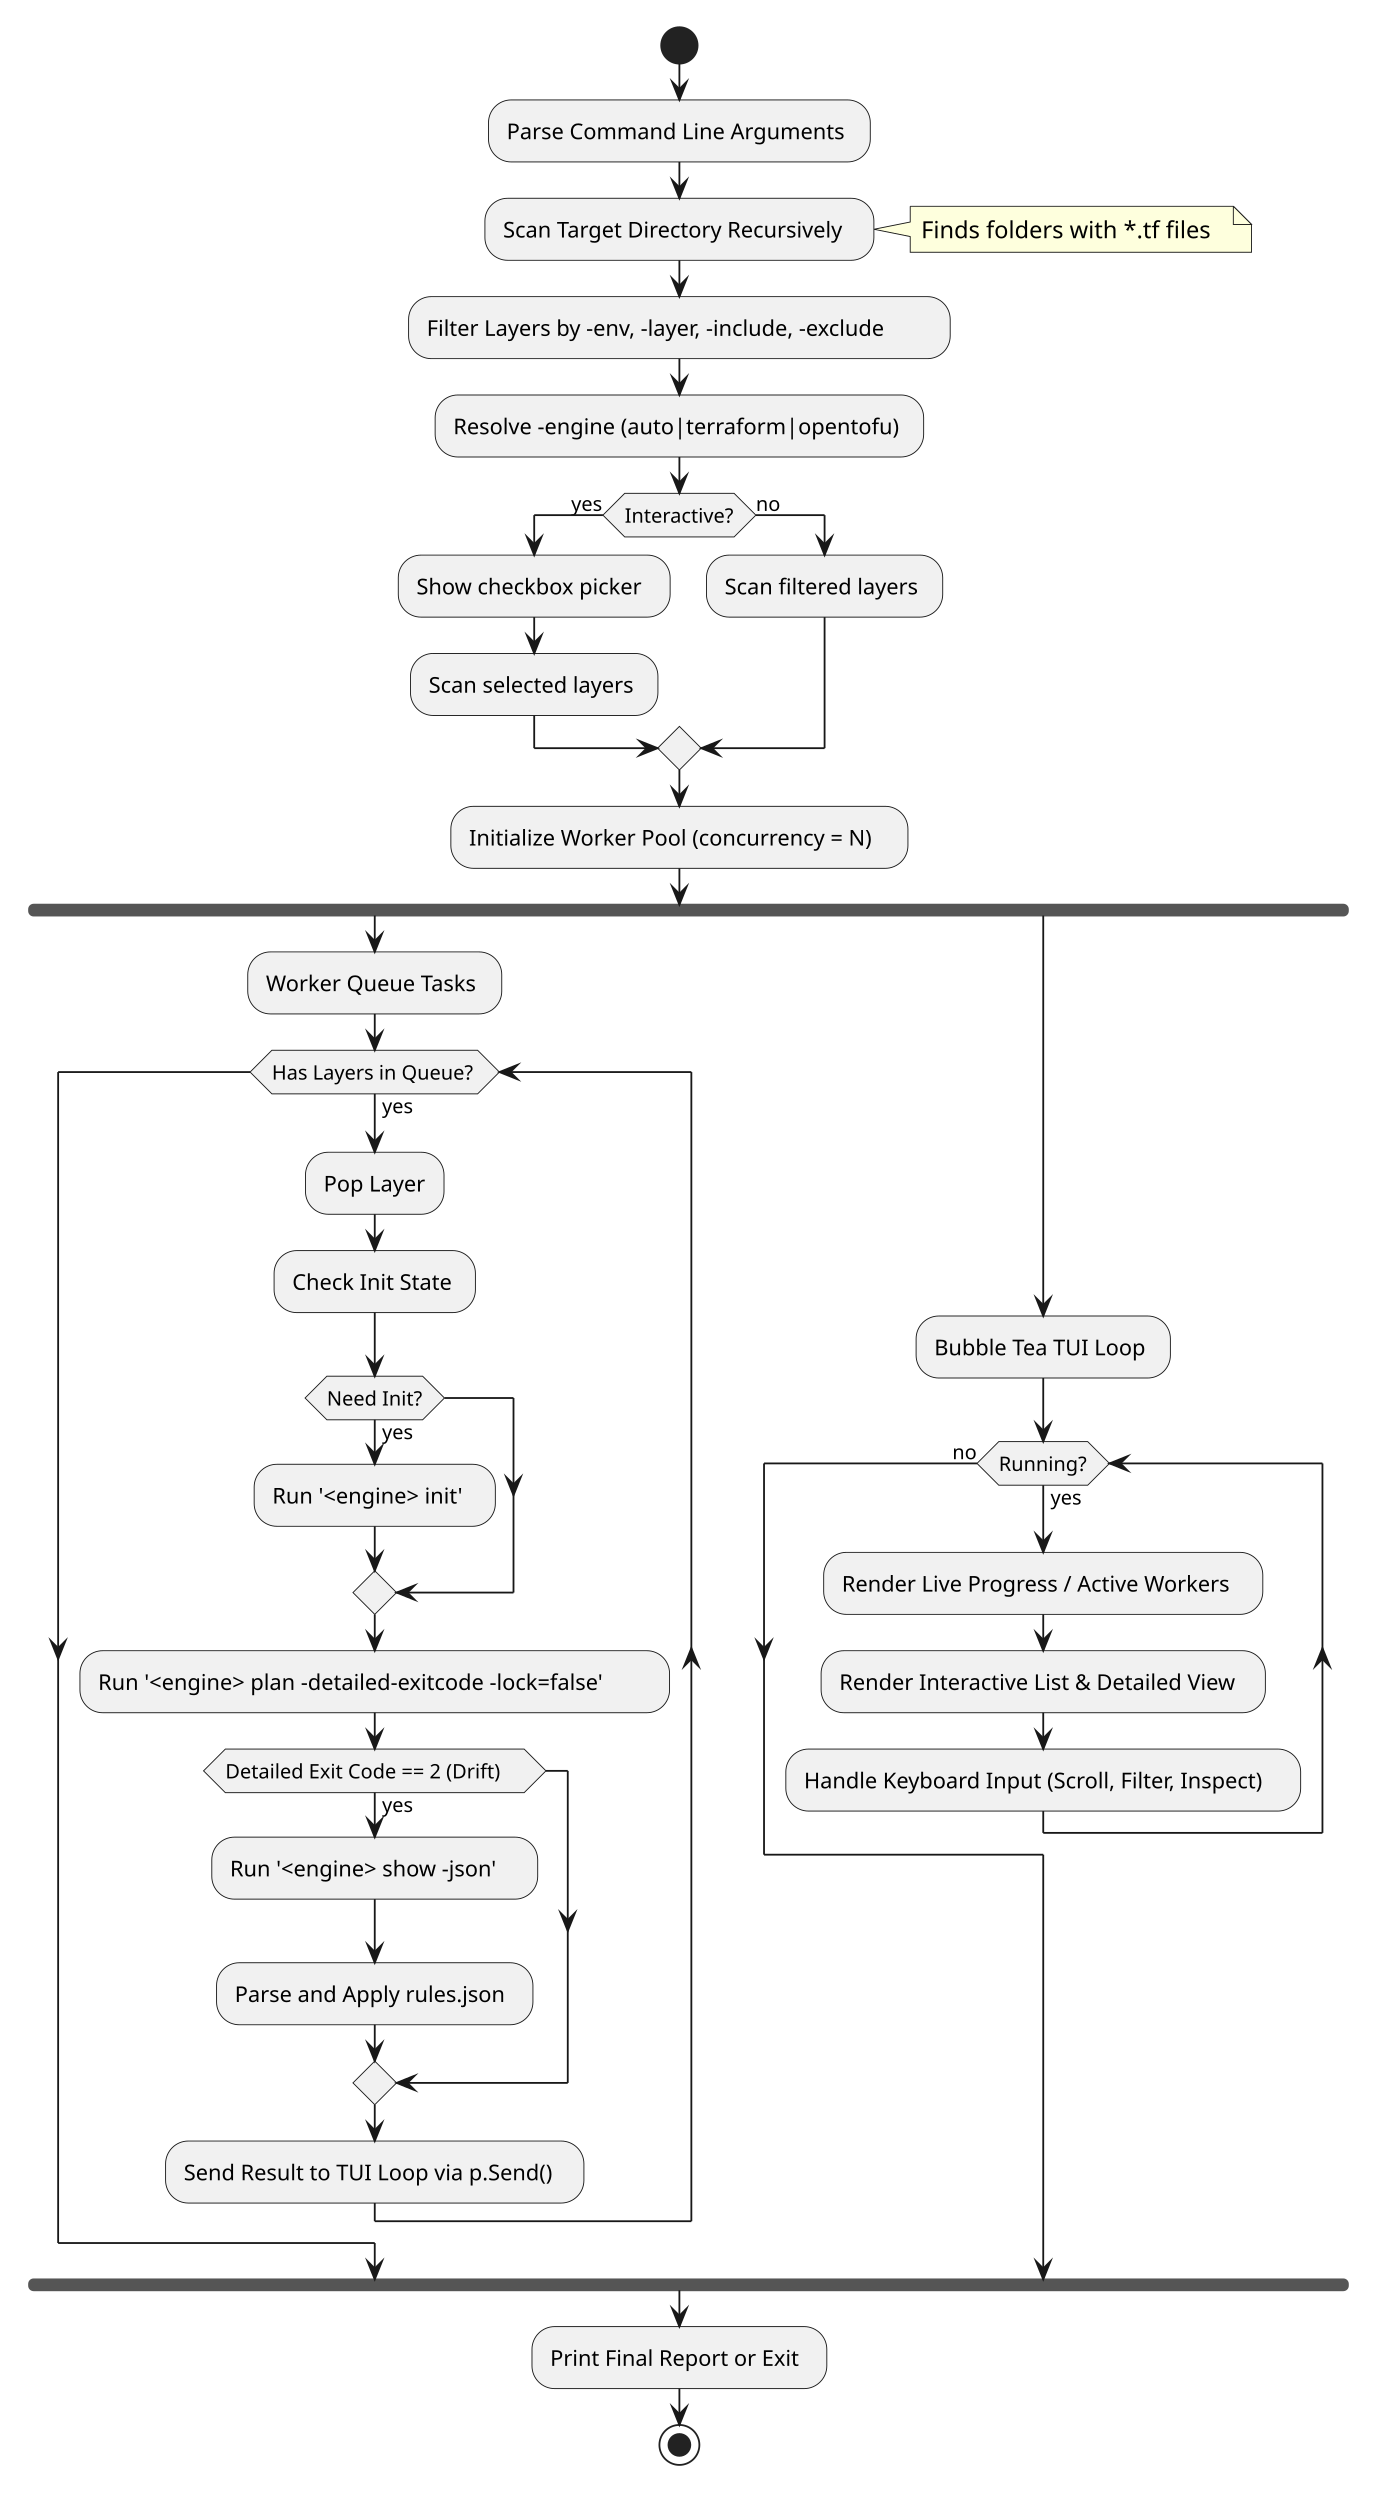
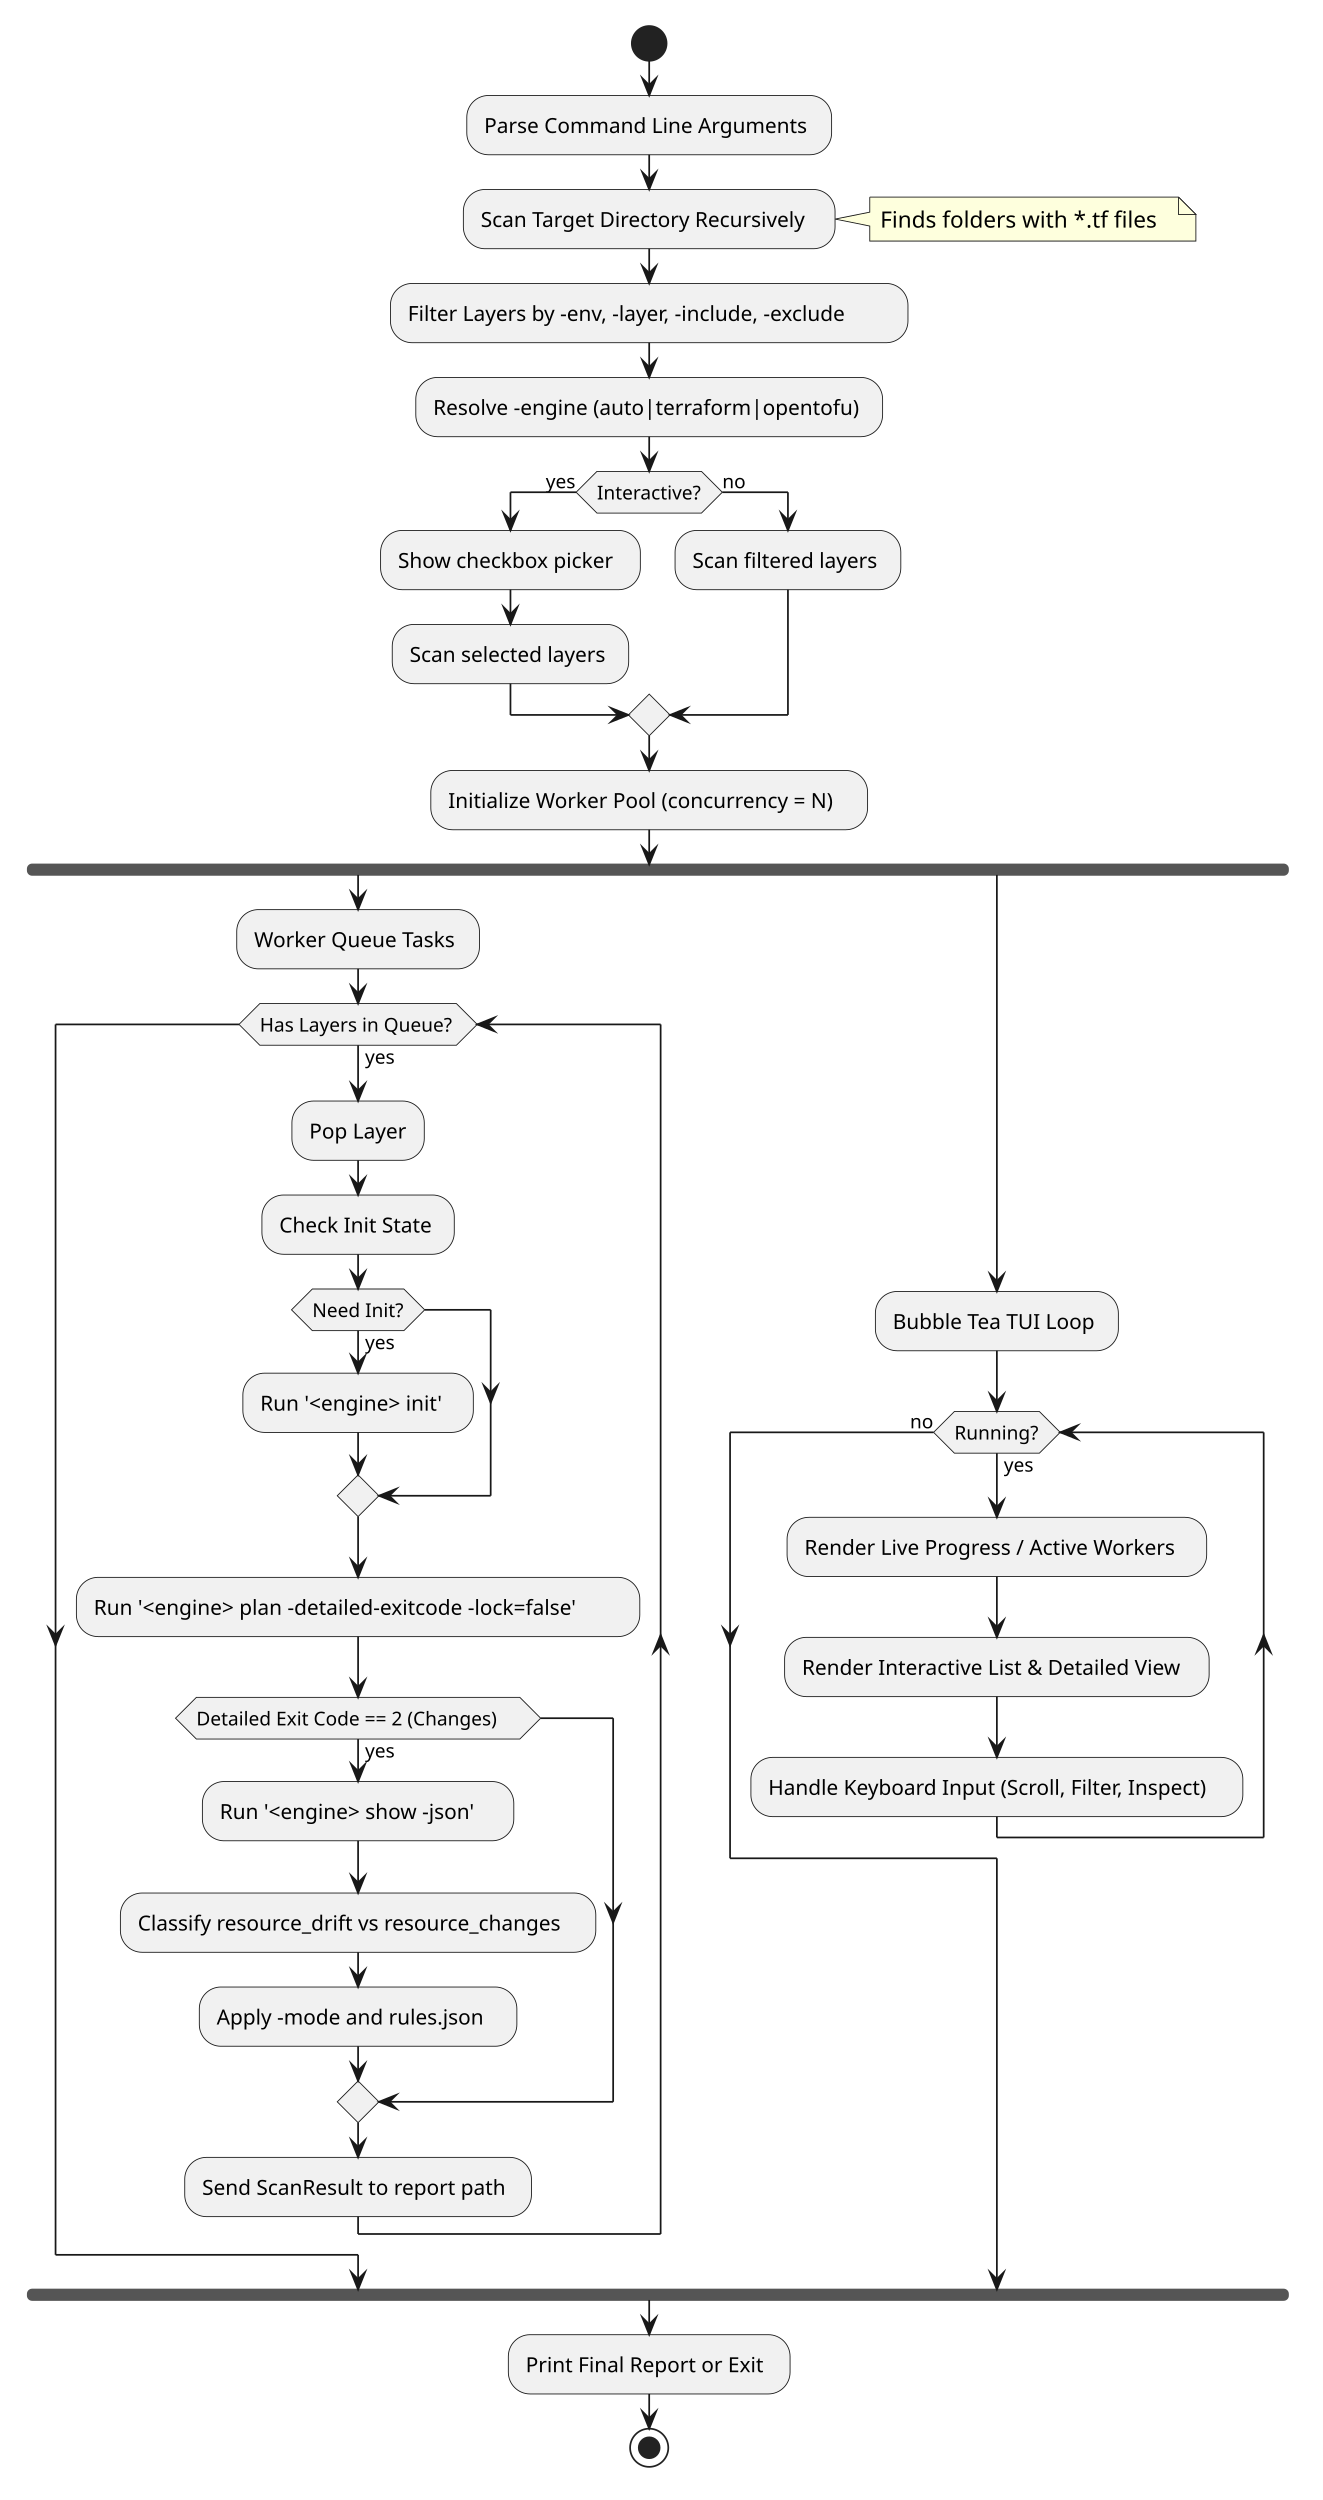
- <svg xmlns="http://www.w3.org/2000/svg" contentStyleType="text/css" data-diagram-type="ACTIVITY" height="1376px" preserveAspectRatio="none" style="width:762px;height:1376px;" version="1.1" viewBox="0 0 762 1376" width="762px" zoomAndPan="magnify">
+ <svg xmlns="http://www.w3.org/2000/svg" contentStyleType="text/css" data-diagram-type="ACTIVITY" height="1440px" preserveAspectRatio="none" style="width:762px;height:1440px;" version="1.1" viewBox="0 0 762 1440" width="762px" zoomAndPan="magnify">
  <defs />
  <g>
    <ellipse cx="373.94" cy="25" fill="#222222" rx="10" ry="10" style="stroke:#222222;stroke-width:1;" />
    <rect fill="#F1F1F1" height="34.133" rx="12.5" ry="12.5" style="stroke:#181818;stroke-width:0.5;" width="210.131" x="268.874" y="55" />
    <text fill="#000000" font-family="sans-serif" font-size="12" lengthAdjust="spacing" textLength="190.131" x="278.874" y="76.602">Parse Command Line Arguments</text>
    <path d="M500.985,113.544 L500.985,122.199 L480.985,126.199 L500.985,130.199 L500.985,138.855 A0,0 0 0 0 500.985,138.855 L688.827,138.855 A0,0 0 0 0 688.827,138.855 L688.827,123.544 L678.827,113.544 L500.985,113.544 A0,0 0 0 0 500.985,113.544" fill="#FEFFDD" style="stroke:#181818;stroke-width:0.5;" />
    <path d="M678.827,113.544 L678.827,123.544 L688.827,123.544 L678.827,113.544" fill="#FEFFDD" style="stroke:#181818;stroke-width:0.5;" />
    <text fill="#000000" font-family="sans-serif" font-size="13" lengthAdjust="spacing" textLength="166.842" x="506.985" y="131.112">Finds folders with *.tf files</text>
    <rect fill="#F1F1F1" height="34.133" rx="12.5" ry="12.5" style="stroke:#181818;stroke-width:0.5;" width="214.092" x="266.894" y="109.133" />
    <text fill="#000000" font-family="sans-serif" font-size="12" lengthAdjust="spacing" textLength="194.092" x="276.894" y="130.734">Scan Target Directory Recursively</text>
    <rect fill="#F1F1F1" height="34.133" rx="12.5" ry="12.5" style="stroke:#181818;stroke-width:0.5;" width="298.098" x="224.891" y="163.266" />
    <text fill="#000000" font-family="sans-serif" font-size="12" lengthAdjust="spacing" textLength="278.098" x="234.891" y="184.867">Filter Layers by -env, -layer, -include, -exclude</text>
    <rect fill="#F1F1F1" height="34.133" rx="12.5" ry="12.5" style="stroke:#181818;stroke-width:0.5;" width="268.877" x="239.501" y="217.398" />
    <text fill="#000000" font-family="sans-serif" font-size="12" lengthAdjust="spacing" textLength="248.877" x="249.501" y="239">Resolve -engine (auto|terraform|opentofu)</text>
    <polygon fill="#F1F1F1" points="343.837,271.531,404.042,271.531,416.042,283.531,404.042,295.531,343.837,295.531,331.837,283.531,343.837,271.531" style="stroke:#181818;stroke-width:0.5;stroke-linejoin:miter;stroke-miterlimit:10;" />
    <text fill="#000000" font-family="sans-serif" font-size="11" lengthAdjust="spacing" textLength="60.205" x="343.837" y="287.688">Interactive?</text>
    <text fill="#000000" font-family="sans-serif" font-size="11" lengthAdjust="spacing" textLength="17.483" x="314.354" y="281.211">yes</text>
    <text fill="#000000" font-family="sans-serif" font-size="11" lengthAdjust="spacing" textLength="13.584" x="416.042" y="281.211">no</text>
    <rect fill="#F1F1F1" height="34.133" rx="12.5" ry="12.5" style="stroke:#181818;stroke-width:0.5;" width="149.621" x="219.217" y="305.531" />
    <text fill="#000000" font-family="sans-serif" font-size="12" lengthAdjust="spacing" textLength="129.621" x="229.217" y="327.133">Show checkbox picker</text>
    <rect fill="#F1F1F1" height="34.133" rx="12.5" ry="12.5" style="stroke:#181818;stroke-width:0.5;" width="136.185" x="225.935" y="359.664" />
    <text fill="#000000" font-family="sans-serif" font-size="12" lengthAdjust="spacing" textLength="116.186" x="235.935" y="381.266">Scan selected layers</text>
    <rect fill="#F1F1F1" height="34.133" rx="12.5" ry="12.5" style="stroke:#181818;stroke-width:0.5;" width="130.027" x="388.838" y="305.531" />
    <text fill="#000000" font-family="sans-serif" font-size="12" lengthAdjust="spacing" textLength="110.027" x="398.838" y="327.133">Scan filtered layers</text>
    <polygon fill="#F1F1F1" points="373.94,399.797,385.94,411.797,373.94,423.797,361.94,411.797,373.94,399.797" style="stroke:#181818;stroke-width:0.5;stroke-linejoin:miter;stroke-miterlimit:10;" />
    <rect fill="#F1F1F1" height="34.133" rx="12.5" ry="12.5" style="stroke:#181818;stroke-width:0.5;" width="251.58" x="248.149" y="443.797" />
    <text fill="#000000" font-family="sans-serif" font-size="12" lengthAdjust="spacing" textLength="231.58" x="258.149" y="465.398">Initialize Worker Pool (concurrency = N)</text>
    <rect fill="#555555" height="6" rx="2.5" ry="2.5" style="stroke:#555555;stroke-width:1;" width="725.879" x="16" y="497.93" />
    <rect fill="#F1F1F1" height="34.133" rx="12.5" ry="12.5" style="stroke:#181818;stroke-width:0.5;" width="139.801" x="136.361" y="523.93" />
    <text fill="#000000" font-family="sans-serif" font-size="12" lengthAdjust="spacing" textLength="119.801" x="146.361" y="545.531">Worker Queue Tasks</text>
    <rect fill="#F1F1F1" height="34.133" rx="12.5" ry="12.5" style="stroke:#181818;stroke-width:0.5;" width="76.244" x="168.14" y="634.197" />
    <text fill="#000000" font-family="sans-serif" font-size="12" lengthAdjust="spacing" textLength="56.244" x="178.14" y="655.799">Pop Layer</text>
    <rect fill="#F1F1F1" height="34.133" rx="12.5" ry="12.5" style="stroke:#181818;stroke-width:0.5;" width="110.803" x="150.86" y="688.33" />
    <text fill="#000000" font-family="sans-serif" font-size="12" lengthAdjust="spacing" textLength="90.803" x="160.86" y="709.932">Check Init State</text>
-     <rect fill="#F1F1F1" height="34.133" rx="12.5" ry="12.5" style="stroke:#181818;stroke-width:0.5;" width="132.74" x="139.892" y="805.94" />
-     <text fill="#000000" font-family="sans-serif" font-size="12" lengthAdjust="spacing" textLength="112.74" x="149.892" y="827.542">Run '&lt;engine&gt; init'</text>
-     <polygon fill="#F1F1F1" points="179.903,757.463,232.62,757.463,244.62,769.463,232.62,781.463,179.903,781.463,167.903,769.463,179.903,757.463" style="stroke:#181818;stroke-width:0.5;stroke-linejoin:miter;stroke-miterlimit:10;" />
-     <text fill="#000000" font-family="sans-serif" font-size="11" lengthAdjust="spacing" textLength="17.483" x="210.262" y="792.098">yes</text>
-     <text fill="#000000" font-family="sans-serif" font-size="11" lengthAdjust="spacing" textLength="52.717" x="179.903" y="773.62">Need Init?</text>
-     <polygon fill="#F1F1F1" points="206.262,864.551,218.262,876.551,206.262,888.551,194.262,876.551,206.262,864.551" style="stroke:#181818;stroke-width:0.5;stroke-linejoin:miter;stroke-miterlimit:10;" />
+     <rect fill="#F1F1F1" height="34.133" rx="12.5" ry="12.5" style="stroke:#181818;stroke-width:0.5;" width="132.74" x="139.892" y="790.94" />
+     <text fill="#000000" font-family="sans-serif" font-size="12" lengthAdjust="spacing" textLength="112.74" x="149.892" y="812.542">Run '&lt;engine&gt; init'</text>
+     <polygon fill="#F1F1F1" points="179.903,742.463,232.62,742.463,244.62,754.463,232.62,766.463,179.903,766.463,167.903,754.463,179.903,742.463" style="stroke:#181818;stroke-width:0.5;stroke-linejoin:miter;stroke-miterlimit:10;" />
+     <text fill="#000000" font-family="sans-serif" font-size="11" lengthAdjust="spacing" textLength="17.483" x="210.262" y="777.098">yes</text>
+     <text fill="#000000" font-family="sans-serif" font-size="11" lengthAdjust="spacing" textLength="52.717" x="179.903" y="758.62">Need Init?</text>
+     <polygon fill="#F1F1F1" points="206.262,849.551,218.262,861.551,206.262,873.551,194.262,861.551,206.262,849.551" style="stroke:#181818;stroke-width:0.5;stroke-linejoin:miter;stroke-miterlimit:10;" />
    <rect fill="#F1F1F1" height="34.133" rx="12.5" ry="12.5" style="stroke:#181818;stroke-width:0.5;" width="324.523" x="44" y="908.551" />
    <text fill="#000000" font-family="sans-serif" font-size="12" lengthAdjust="spacing" textLength="304.523" x="54" y="930.152">Run '&lt;engine&gt; plan -detailed-exitcode -lock=false'</text>
-     <rect fill="#F1F1F1" height="34.133" rx="12.5" ry="12.5" style="stroke:#181818;stroke-width:0.5;" width="179.375" x="116.574" y="1011.161" />
-     <text fill="#000000" font-family="sans-serif" font-size="12" lengthAdjust="spacing" textLength="159.375" x="126.574" y="1032.763">Run '&lt;engine&gt; show -json'</text>
-     <rect fill="#F1F1F1" height="34.133" rx="12.5" ry="12.5" style="stroke:#181818;stroke-width:0.5;" width="174.125" x="119.199" y="1080.294" />
-     <text fill="#000000" font-family="sans-serif" font-size="12" lengthAdjust="spacing" textLength="154.125" x="129.199" y="1101.896">Parse and Apply rules.json</text>
-     <polygon fill="#F1F1F1" points="124.028,962.684,288.496,962.684,300.496,974.684,288.496,986.684,124.028,986.684,112.028,974.684,124.028,962.684" style="stroke:#181818;stroke-width:0.5;stroke-linejoin:miter;stroke-miterlimit:10;" />
-     <text fill="#000000" font-family="sans-serif" font-size="11" lengthAdjust="spacing" textLength="17.483" x="210.262" y="997.318">yes</text>
-     <text fill="#000000" font-family="sans-serif" font-size="11" lengthAdjust="spacing" textLength="164.468" x="124.028" y="978.841">Detailed Exit Code == 2 (Drift)</text>
-     <polygon fill="#F1F1F1" points="206.262,1134.427,218.262,1146.427,206.262,1158.427,194.262,1146.427,206.262,1134.427" style="stroke:#181818;stroke-width:0.5;stroke-linejoin:miter;stroke-miterlimit:10;" />
-     <rect fill="#F1F1F1" height="34.133" rx="12.5" ry="12.5" style="stroke:#181818;stroke-width:0.5;" width="230.246" x="91.139" y="1178.427" />
-     <text fill="#000000" font-family="sans-serif" font-size="12" lengthAdjust="spacing" textLength="210.246" x="101.139" y="1200.028">Send Result to TUI Loop via p.Send()</text>
+     <rect fill="#F1F1F1" height="34.133" rx="12.5" ry="12.5" style="stroke:#181818;stroke-width:0.5;" width="179.375" x="116.574" y="1026.161" />
+     <text fill="#000000" font-family="sans-serif" font-size="12" lengthAdjust="spacing" textLength="159.375" x="126.574" y="1047.763">Run '&lt;engine&gt; show -json'</text>
+     <rect fill="#F1F1F1" height="34.133" rx="12.5" ry="12.5" style="stroke:#181818;stroke-width:0.5;" width="273.834" x="69.345" y="1090.383" />
+     <text fill="#000000" font-family="sans-serif" font-size="12" lengthAdjust="spacing" textLength="253.834" x="79.345" y="1111.984">Classify resource_drift vs resource_changes</text>
+     <rect fill="#F1F1F1" height="34.133" rx="12.5" ry="12.5" style="stroke:#181818;stroke-width:0.5;" width="182.908" x="114.808" y="1144.516" />
+     <text fill="#000000" font-family="sans-serif" font-size="12" lengthAdjust="spacing" textLength="162.908" x="124.808" y="1166.117">Apply -mode and rules.json</text>
+     <polygon fill="#F1F1F1" points="113.1,977.684,299.423,977.684,311.423,989.684,299.423,1001.684,113.1,1001.684,101.1,989.684,113.1,977.684" style="stroke:#181818;stroke-width:0.5;stroke-linejoin:miter;stroke-miterlimit:10;" />
+     <text fill="#000000" font-family="sans-serif" font-size="11" lengthAdjust="spacing" textLength="17.483" x="210.262" y="1012.318">yes</text>
+     <text fill="#000000" font-family="sans-serif" font-size="11" lengthAdjust="spacing" textLength="186.323" x="113.1" y="993.841">Detailed Exit Code == 2 (Changes)</text>
+     <polygon fill="#F1F1F1" points="206.262,1198.648,218.262,1210.648,206.262,1222.648,194.262,1210.648,206.262,1198.648" style="stroke:#181818;stroke-width:0.5;stroke-linejoin:miter;stroke-miterlimit:10;" />
+     <rect fill="#F1F1F1" height="34.133" rx="12.5" ry="12.5" style="stroke:#181818;stroke-width:0.5;" width="199.707" x="106.408" y="1242.648" />
+     <text fill="#000000" font-family="sans-serif" font-size="12" lengthAdjust="spacing" textLength="179.707" x="116.408" y="1264.25">Send ScanResult to report path</text>
    <polygon fill="#F1F1F1" points="149.645,578.062,262.878,578.062,274.878,590.062,262.878,602.062,149.645,602.062,137.645,590.062,149.645,578.062" style="stroke:#181818;stroke-width:0.5;stroke-linejoin:miter;stroke-miterlimit:10;" />
    <text fill="#000000" font-family="sans-serif" font-size="11" lengthAdjust="spacing" textLength="17.483" x="210.262" y="612.697">yes</text>
    <text fill="#000000" font-family="sans-serif" font-size="11" lengthAdjust="spacing" textLength="113.233" x="149.645" y="594.22">Has Layers in Queue?</text>
-     <rect fill="#F1F1F1" height="34.133" rx="12.5" ry="12.5" style="stroke:#181818;stroke-width:0.5;" width="139.953" x="504.225" y="724.33" />
-     <text fill="#000000" font-family="sans-serif" font-size="12" lengthAdjust="spacing" textLength="119.953" x="514.225" y="745.932">Bubble Tea TUI Loop</text>
-     <rect fill="#F1F1F1" height="34.133" rx="12.5" ry="12.5" style="stroke:#181818;stroke-width:0.5;" width="241.69" x="453.356" y="854.418" />
-     <text fill="#000000" font-family="sans-serif" font-size="12" lengthAdjust="spacing" textLength="221.69" x="463.356" y="876.019">Render Live Progress / Active Workers</text>
-     <rect fill="#F1F1F1" height="34.133" rx="12.5" ry="12.5" style="stroke:#181818;stroke-width:0.5;" width="244.519" x="451.941" y="908.551" />
-     <text fill="#000000" font-family="sans-serif" font-size="12" lengthAdjust="spacing" textLength="224.519" x="461.941" y="930.152">Render Interactive List &amp; Detailed View</text>
-     <rect fill="#F1F1F1" height="34.133" rx="12.5" ry="12.5" style="stroke:#181818;stroke-width:0.5;" width="283.356" x="432.523" y="962.684" />
-     <text fill="#000000" font-family="sans-serif" font-size="12" lengthAdjust="spacing" textLength="263.356" x="442.523" y="984.285">Handle Keyboard Input (Scroll, Filter, Inspect)</text>
-     <polygon fill="#F1F1F1" points="549.731,793.463,598.672,793.463,610.672,805.463,598.672,817.463,549.731,817.463,537.731,805.463,549.731,793.463" style="stroke:#181818;stroke-width:0.5;stroke-linejoin:miter;stroke-miterlimit:10;" />
-     <text fill="#000000" font-family="sans-serif" font-size="11" lengthAdjust="spacing" textLength="17.483" x="578.201" y="828.098">yes</text>
-     <text fill="#000000" font-family="sans-serif" font-size="11" lengthAdjust="spacing" textLength="48.941" x="549.731" y="809.62">Running?</text>
-     <text fill="#000000" font-family="sans-serif" font-size="11" lengthAdjust="spacing" textLength="13.584" x="524.147" y="803.143">no</text>
-     <rect fill="#555555" height="6" rx="2.5" ry="2.5" style="stroke:#555555;stroke-width:1;" width="725.879" x="16" y="1254.56" />
-     <rect fill="#F1F1F1" height="34.133" rx="12.5" ry="12.5" style="stroke:#181818;stroke-width:0.5;" width="162.277" x="292.801" y="1280.56" />
-     <text fill="#000000" font-family="sans-serif" font-size="12" lengthAdjust="spacing" textLength="142.277" x="302.801" y="1302.161">Print Final Report or Exit</text>
-     <ellipse cx="373.94" cy="1345.692" fill="none" rx="11" ry="11" style="stroke:#222222;stroke-width:1;" />
-     <ellipse cx="373.94" cy="1345.692" fill="#222222" rx="6" ry="6" style="stroke:#222222;stroke-width:1;" />
+     <rect fill="#F1F1F1" height="34.133" rx="12.5" ry="12.5" style="stroke:#181818;stroke-width:0.5;" width="139.953" x="504.225" y="743.896" />
+     <text fill="#000000" font-family="sans-serif" font-size="12" lengthAdjust="spacing" textLength="119.953" x="514.225" y="765.498">Bubble Tea TUI Loop</text>
+     <rect fill="#F1F1F1" height="34.133" rx="12.5" ry="12.5" style="stroke:#181818;stroke-width:0.5;" width="241.69" x="453.356" y="873.984" />
+     <text fill="#000000" font-family="sans-serif" font-size="12" lengthAdjust="spacing" textLength="221.69" x="463.356" y="895.586">Render Live Progress / Active Workers</text>
+     <rect fill="#F1F1F1" height="34.133" rx="12.5" ry="12.5" style="stroke:#181818;stroke-width:0.5;" width="244.519" x="451.941" y="943.117" />
+     <text fill="#000000" font-family="sans-serif" font-size="12" lengthAdjust="spacing" textLength="224.519" x="461.941" y="964.719">Render Interactive List &amp; Detailed View</text>
+     <rect fill="#F1F1F1" height="34.133" rx="12.5" ry="12.5" style="stroke:#181818;stroke-width:0.5;" width="283.356" x="432.523" y="1012.25" />
+     <text fill="#000000" font-family="sans-serif" font-size="12" lengthAdjust="spacing" textLength="263.356" x="442.523" y="1033.852">Handle Keyboard Input (Scroll, Filter, Inspect)</text>
+     <polygon fill="#F1F1F1" points="549.731,813.029,598.672,813.029,610.672,825.029,598.672,837.029,549.731,837.029,537.731,825.029,549.731,813.029" style="stroke:#181818;stroke-width:0.5;stroke-linejoin:miter;stroke-miterlimit:10;" />
+     <text fill="#000000" font-family="sans-serif" font-size="11" lengthAdjust="spacing" textLength="17.483" x="578.201" y="847.664">yes</text>
+     <text fill="#000000" font-family="sans-serif" font-size="11" lengthAdjust="spacing" textLength="48.941" x="549.731" y="829.187">Running?</text>
+     <text fill="#000000" font-family="sans-serif" font-size="11" lengthAdjust="spacing" textLength="13.584" x="524.147" y="822.709">no</text>
+     <rect fill="#555555" height="6" rx="2.5" ry="2.5" style="stroke:#555555;stroke-width:1;" width="725.879" x="16" y="1318.781" />
+     <rect fill="#F1F1F1" height="34.133" rx="12.5" ry="12.5" style="stroke:#181818;stroke-width:0.5;" width="162.277" x="292.801" y="1344.781" />
+     <text fill="#000000" font-family="sans-serif" font-size="12" lengthAdjust="spacing" textLength="142.277" x="302.801" y="1366.383">Print Final Report or Exit</text>
+     <ellipse cx="373.94" cy="1409.914" fill="none" rx="11" ry="11" style="stroke:#222222;stroke-width:1;" />
+     <ellipse cx="373.94" cy="1409.914" fill="#222222" rx="6" ry="6" style="stroke:#222222;stroke-width:1;" />
    <line style="stroke:#181818;stroke-width:1;" x1="373.94" x2="373.94" y1="35" y2="55" />
    <polygon fill="#181818" points="369.94,45,373.94,55,377.94,45,373.94,49" style="stroke:#181818;stroke-width:1;stroke-linejoin:miter;stroke-miterlimit:10;" />
    <line style="stroke:#181818;stroke-width:1;" x1="373.94" x2="373.94" y1="89.133" y2="109.133" />
    <polygon fill="#181818" points="369.94,99.133,373.94,109.133,377.94,99.133,373.94,103.133" style="stroke:#181818;stroke-width:1;stroke-linejoin:miter;stroke-miterlimit:10;" />
    <line style="stroke:#181818;stroke-width:1;" x1="373.94" x2="373.94" y1="143.266" y2="163.266" />
    <polygon fill="#181818" points="369.94,153.266,373.94,163.266,377.94,153.266,373.94,157.266" style="stroke:#181818;stroke-width:1;stroke-linejoin:miter;stroke-miterlimit:10;" />
    <line style="stroke:#181818;stroke-width:1;" x1="373.94" x2="373.94" y1="197.398" y2="217.398" />
    <polygon fill="#181818" points="369.94,207.398,373.94,217.398,377.94,207.398,373.94,211.398" style="stroke:#181818;stroke-width:1;stroke-linejoin:miter;stroke-miterlimit:10;" />
    <line style="stroke:#181818;stroke-width:1;" x1="294.027" x2="294.027" y1="339.664" y2="359.664" />
    <polygon fill="#181818" points="290.027,349.664,294.027,359.664,298.027,349.664,294.027,353.664" style="stroke:#181818;stroke-width:1;stroke-linejoin:miter;stroke-miterlimit:10;" />
    <line style="stroke:#181818;stroke-width:1;" x1="331.837" x2="294.027" y1="283.531" y2="283.531" />
    <line style="stroke:#181818;stroke-width:1;" x1="294.027" x2="294.027" y1="283.531" y2="305.531" />
    <polygon fill="#181818" points="290.027,295.531,294.027,305.531,298.027,295.531,294.027,299.531" style="stroke:#181818;stroke-width:1;stroke-linejoin:miter;stroke-miterlimit:10;" />
    <line style="stroke:#181818;stroke-width:1;" x1="416.042" x2="453.852" y1="283.531" y2="283.531" />
    <line style="stroke:#181818;stroke-width:1;" x1="453.852" x2="453.852" y1="283.531" y2="305.531" />
    <polygon fill="#181818" points="449.852,295.531,453.852,305.531,457.852,295.531,453.852,299.531" style="stroke:#181818;stroke-width:1;stroke-linejoin:miter;stroke-miterlimit:10;" />
    <line style="stroke:#181818;stroke-width:1;" x1="294.027" x2="294.027" y1="393.797" y2="411.797" />
    <line style="stroke:#181818;stroke-width:1;" x1="294.027" x2="361.94" y1="411.797" y2="411.797" />
    <polygon fill="#181818" points="351.94,407.797,361.94,411.797,351.94,415.797,355.94,411.797" style="stroke:#181818;stroke-width:1;stroke-linejoin:miter;stroke-miterlimit:10;" />
    <line style="stroke:#181818;stroke-width:1;" x1="453.852" x2="453.852" y1="339.664" y2="411.797" />
    <line style="stroke:#181818;stroke-width:1;" x1="453.852" x2="385.94" y1="411.797" y2="411.797" />
    <polygon fill="#181818" points="395.94,407.797,385.94,411.797,395.94,415.797,391.94,411.797" style="stroke:#181818;stroke-width:1;stroke-linejoin:miter;stroke-miterlimit:10;" />
    <line style="stroke:#181818;stroke-width:1;" x1="373.94" x2="373.94" y1="251.531" y2="271.531" />
    <polygon fill="#181818" points="369.94,261.531,373.94,271.531,377.94,261.531,373.94,265.531" style="stroke:#181818;stroke-width:1;stroke-linejoin:miter;stroke-miterlimit:10;" />
    <line style="stroke:#181818;stroke-width:1;" x1="373.94" x2="373.94" y1="423.797" y2="443.797" />
    <polygon fill="#181818" points="369.94,433.797,373.94,443.797,377.94,433.797,373.94,437.797" style="stroke:#181818;stroke-width:1;stroke-linejoin:miter;stroke-miterlimit:10;" />
    <line style="stroke:#181818;stroke-width:1;" x1="206.262" x2="206.262" y1="668.33" y2="688.33" />
    <polygon fill="#181818" points="202.262,678.33,206.262,688.33,210.262,678.33,206.262,682.33" style="stroke:#181818;stroke-width:1;stroke-linejoin:miter;stroke-miterlimit:10;" />
-     <line style="stroke:#181818;stroke-width:1;" x1="206.262" x2="206.262" y1="781.463" y2="805.94" />
-     <polygon fill="#181818" points="202.262,795.94,206.262,805.94,210.262,795.94,206.262,799.94" style="stroke:#181818;stroke-width:1;stroke-linejoin:miter;stroke-miterlimit:10;" />
-     <line style="stroke:#181818;stroke-width:1;" x1="244.62" x2="282.632" y1="769.463" y2="769.463" />
-     <polygon fill="#181818" points="278.632,813.007,282.632,823.007,286.632,813.007,282.632,817.007" style="stroke:#181818;stroke-width:1;stroke-linejoin:miter;stroke-miterlimit:10;" />
-     <line style="stroke:#181818;stroke-width:1;" x1="282.632" x2="282.632" y1="769.463" y2="876.551" />
-     <line style="stroke:#181818;stroke-width:1;" x1="282.632" x2="218.262" y1="876.551" y2="876.551" />
-     <polygon fill="#181818" points="228.262,872.551,218.262,876.551,228.262,880.551,224.262,876.551" style="stroke:#181818;stroke-width:1;stroke-linejoin:miter;stroke-miterlimit:10;" />
-     <line style="stroke:#181818;stroke-width:1;" x1="206.262" x2="206.262" y1="840.073" y2="864.551" />
-     <polygon fill="#181818" points="202.262,854.551,206.262,864.551,210.262,854.551,206.262,858.551" style="stroke:#181818;stroke-width:1;stroke-linejoin:miter;stroke-miterlimit:10;" />
-     <line style="stroke:#181818;stroke-width:1;" x1="206.262" x2="206.262" y1="722.463" y2="757.463" />
-     <polygon fill="#181818" points="202.262,747.463,206.262,757.463,210.262,747.463,206.262,751.463" style="stroke:#181818;stroke-width:1;stroke-linejoin:miter;stroke-miterlimit:10;" />
-     <line style="stroke:#181818;stroke-width:1;" x1="206.262" x2="206.262" y1="888.551" y2="908.551" />
+     <line style="stroke:#181818;stroke-width:1;" x1="206.262" x2="206.262" y1="766.463" y2="790.94" />
+     <polygon fill="#181818" points="202.262,780.94,206.262,790.94,210.262,780.94,206.262,784.94" style="stroke:#181818;stroke-width:1;stroke-linejoin:miter;stroke-miterlimit:10;" />
+     <line style="stroke:#181818;stroke-width:1;" x1="244.62" x2="282.632" y1="754.463" y2="754.463" />
+     <polygon fill="#181818" points="278.632,798.007,282.632,808.007,286.632,798.007,282.632,802.007" style="stroke:#181818;stroke-width:1;stroke-linejoin:miter;stroke-miterlimit:10;" />
+     <line style="stroke:#181818;stroke-width:1;" x1="282.632" x2="282.632" y1="754.463" y2="861.551" />
+     <line style="stroke:#181818;stroke-width:1;" x1="282.632" x2="218.262" y1="861.551" y2="861.551" />
+     <polygon fill="#181818" points="228.262,857.551,218.262,861.551,228.262,865.551,224.262,861.551" style="stroke:#181818;stroke-width:1;stroke-linejoin:miter;stroke-miterlimit:10;" />
+     <line style="stroke:#181818;stroke-width:1;" x1="206.262" x2="206.262" y1="825.073" y2="849.551" />
+     <polygon fill="#181818" points="202.262,839.551,206.262,849.551,210.262,839.551,206.262,843.551" style="stroke:#181818;stroke-width:1;stroke-linejoin:miter;stroke-miterlimit:10;" />
+     <line style="stroke:#181818;stroke-width:1;" x1="206.262" x2="206.262" y1="722.463" y2="742.463" />
+     <polygon fill="#181818" points="202.262,732.463,206.262,742.463,210.262,732.463,206.262,736.463" style="stroke:#181818;stroke-width:1;stroke-linejoin:miter;stroke-miterlimit:10;" />
+     <line style="stroke:#181818;stroke-width:1;" x1="206.262" x2="206.262" y1="873.551" y2="908.551" />
    <polygon fill="#181818" points="202.262,898.551,206.262,908.551,210.262,898.551,206.262,902.551" style="stroke:#181818;stroke-width:1;stroke-linejoin:miter;stroke-miterlimit:10;" />
-     <line style="stroke:#181818;stroke-width:1;" x1="206.262" x2="206.262" y1="1045.294" y2="1080.294" />
-     <polygon fill="#181818" points="202.262,1070.294,206.262,1080.294,210.262,1070.294,206.262,1074.294" style="stroke:#181818;stroke-width:1;stroke-linejoin:miter;stroke-miterlimit:10;" />
-     <line style="stroke:#181818;stroke-width:1;" x1="206.262" x2="206.262" y1="986.684" y2="1011.161" />
-     <polygon fill="#181818" points="202.262,1001.161,206.262,1011.161,210.262,1001.161,206.262,1005.161" style="stroke:#181818;stroke-width:1;stroke-linejoin:miter;stroke-miterlimit:10;" />
-     <line style="stroke:#181818;stroke-width:1;" x1="300.496" x2="312.496" y1="974.684" y2="974.684" />
-     <polygon fill="#181818" points="308.496,1052.794,312.496,1062.794,316.496,1052.794,312.496,1056.794" style="stroke:#181818;stroke-width:1;stroke-linejoin:miter;stroke-miterlimit:10;" />
-     <line style="stroke:#181818;stroke-width:1;" x1="312.496" x2="312.496" y1="974.684" y2="1146.427" />
-     <line style="stroke:#181818;stroke-width:1;" x1="312.496" x2="218.262" y1="1146.427" y2="1146.427" />
-     <polygon fill="#181818" points="228.262,1142.427,218.262,1146.427,228.262,1150.427,224.262,1146.427" style="stroke:#181818;stroke-width:1;stroke-linejoin:miter;stroke-miterlimit:10;" />
-     <line style="stroke:#181818;stroke-width:1;" x1="206.262" x2="206.262" y1="1114.427" y2="1134.427" />
-     <polygon fill="#181818" points="202.262,1124.427,206.262,1134.427,210.262,1124.427,206.262,1128.427" style="stroke:#181818;stroke-width:1;stroke-linejoin:miter;stroke-miterlimit:10;" />
-     <line style="stroke:#181818;stroke-width:1;" x1="206.262" x2="206.262" y1="942.684" y2="962.684" />
-     <polygon fill="#181818" points="202.262,952.684,206.262,962.684,210.262,952.684,206.262,956.684" style="stroke:#181818;stroke-width:1;stroke-linejoin:miter;stroke-miterlimit:10;" />
-     <line style="stroke:#181818;stroke-width:1;" x1="206.262" x2="206.262" y1="1158.427" y2="1178.427" />
-     <polygon fill="#181818" points="202.262,1168.427,206.262,1178.427,210.262,1168.427,206.262,1172.427" style="stroke:#181818;stroke-width:1;stroke-linejoin:miter;stroke-miterlimit:10;" />
+     <line style="stroke:#181818;stroke-width:1;" x1="206.262" x2="206.262" y1="1060.294" y2="1090.383" />
+     <polygon fill="#181818" points="202.262,1080.383,206.262,1090.383,210.262,1080.383,206.262,1084.383" style="stroke:#181818;stroke-width:1;stroke-linejoin:miter;stroke-miterlimit:10;" />
+     <line style="stroke:#181818;stroke-width:1;" x1="206.262" x2="206.262" y1="1124.516" y2="1144.516" />
+     <polygon fill="#181818" points="202.262,1134.516,206.262,1144.516,210.262,1134.516,206.262,1138.516" style="stroke:#181818;stroke-width:1;stroke-linejoin:miter;stroke-miterlimit:10;" />
+     <line style="stroke:#181818;stroke-width:1;" x1="206.262" x2="206.262" y1="1001.684" y2="1026.161" />
+     <polygon fill="#181818" points="202.262,1016.161,206.262,1026.161,210.262,1016.161,206.262,1020.161" style="stroke:#181818;stroke-width:1;stroke-linejoin:miter;stroke-miterlimit:10;" />
+     <line style="stroke:#181818;stroke-width:1;" x1="311.423" x2="353.179" y1="989.684" y2="989.684" />
+     <polygon fill="#181818" points="349.179,1097.449,353.179,1107.449,357.179,1097.449,353.179,1101.449" style="stroke:#181818;stroke-width:1;stroke-linejoin:miter;stroke-miterlimit:10;" />
+     <line style="stroke:#181818;stroke-width:1;" x1="353.179" x2="353.179" y1="989.684" y2="1210.648" />
+     <line style="stroke:#181818;stroke-width:1;" x1="353.179" x2="218.262" y1="1210.648" y2="1210.648" />
+     <polygon fill="#181818" points="228.262,1206.648,218.262,1210.648,228.262,1214.648,224.262,1210.648" style="stroke:#181818;stroke-width:1;stroke-linejoin:miter;stroke-miterlimit:10;" />
+     <line style="stroke:#181818;stroke-width:1;" x1="206.262" x2="206.262" y1="1178.648" y2="1198.648" />
+     <polygon fill="#181818" points="202.262,1188.648,206.262,1198.648,210.262,1188.648,206.262,1192.648" style="stroke:#181818;stroke-width:1;stroke-linejoin:miter;stroke-miterlimit:10;" />
+     <line style="stroke:#181818;stroke-width:1;" x1="206.262" x2="206.262" y1="942.684" y2="977.684" />
+     <polygon fill="#181818" points="202.262,967.684,206.262,977.684,210.262,967.684,206.262,971.684" style="stroke:#181818;stroke-width:1;stroke-linejoin:miter;stroke-miterlimit:10;" />
+     <line style="stroke:#181818;stroke-width:1;" x1="206.262" x2="206.262" y1="1222.648" y2="1242.648" />
+     <polygon fill="#181818" points="202.262,1232.648,206.262,1242.648,210.262,1232.648,206.262,1236.648" style="stroke:#181818;stroke-width:1;stroke-linejoin:miter;stroke-miterlimit:10;" />
    <line style="stroke:#181818;stroke-width:1;" x1="206.262" x2="206.262" y1="602.062" y2="634.197" />
    <polygon fill="#181818" points="202.262,624.197,206.262,634.197,210.262,624.197,206.262,628.197" style="stroke:#181818;stroke-width:1;stroke-linejoin:miter;stroke-miterlimit:10;" />
-     <line style="stroke:#181818;stroke-width:1;" x1="206.262" x2="206.262" y1="1212.56" y2="1222.56" />
-     <line style="stroke:#181818;stroke-width:1;" x1="206.262" x2="380.523" y1="1222.56" y2="1222.56" />
-     <polygon fill="#181818" points="376.523,917.14,380.523,907.14,384.523,917.14,380.523,913.14" style="stroke:#181818;stroke-width:1;stroke-linejoin:miter;stroke-miterlimit:10;" />
-     <line style="stroke:#181818;stroke-width:1;" x1="380.523" x2="380.523" y1="590.062" y2="1222.56" />
+     <line style="stroke:#181818;stroke-width:1;" x1="206.262" x2="206.262" y1="1276.781" y2="1286.781" />
+     <line style="stroke:#181818;stroke-width:1;" x1="206.262" x2="380.523" y1="1286.781" y2="1286.781" />
+     <polygon fill="#181818" points="376.523,951.706,380.523,941.706,384.523,951.706,380.523,947.706" style="stroke:#181818;stroke-width:1;stroke-linejoin:miter;stroke-miterlimit:10;" />
+     <line style="stroke:#181818;stroke-width:1;" x1="380.523" x2="380.523" y1="590.062" y2="1286.781" />
    <line style="stroke:#181818;stroke-width:1;" x1="380.523" x2="274.878" y1="590.062" y2="590.062" />
    <polygon fill="#181818" points="284.878,586.062,274.878,590.062,284.878,594.062,280.878,590.062" style="stroke:#181818;stroke-width:1;stroke-linejoin:miter;stroke-miterlimit:10;" />
    <line style="stroke:#181818;stroke-width:1;" x1="137.645" x2="32" y1="590.062" y2="590.062" />
-     <polygon fill="#181818" points="28,903.14,32,913.14,36,903.14,32,907.14" style="stroke:#181818;stroke-width:1;stroke-linejoin:miter;stroke-miterlimit:10;" />
-     <line style="stroke:#181818;stroke-width:1;" x1="32" x2="32" y1="590.062" y2="1234.56" />
-     <line style="stroke:#181818;stroke-width:1;" x1="32" x2="206.262" y1="1234.56" y2="1234.56" />
-     <line style="stroke:#181818;stroke-width:1;" x1="206.262" x2="206.262" y1="1234.56" y2="1254.56" />
-     <polygon fill="#181818" points="202.262,1244.56,206.262,1254.56,210.262,1244.56,206.262,1248.56" style="stroke:#181818;stroke-width:1;stroke-linejoin:miter;stroke-miterlimit:10;" />
+     <polygon fill="#181818" points="28,937.706,32,947.706,36,937.706,32,941.706" style="stroke:#181818;stroke-width:1;stroke-linejoin:miter;stroke-miterlimit:10;" />
+     <line style="stroke:#181818;stroke-width:1;" x1="32" x2="32" y1="590.062" y2="1298.781" />
+     <line style="stroke:#181818;stroke-width:1;" x1="32" x2="206.262" y1="1298.781" y2="1298.781" />
+     <line style="stroke:#181818;stroke-width:1;" x1="206.262" x2="206.262" y1="1298.781" y2="1318.781" />
+     <polygon fill="#181818" points="202.262,1308.781,206.262,1318.781,210.262,1308.781,206.262,1312.781" style="stroke:#181818;stroke-width:1;stroke-linejoin:miter;stroke-miterlimit:10;" />
    <line style="stroke:#181818;stroke-width:1;" x1="206.262" x2="206.262" y1="558.062" y2="578.062" />
    <polygon fill="#181818" points="202.262,568.062,206.262,578.062,210.262,568.062,206.262,572.062" style="stroke:#181818;stroke-width:1;stroke-linejoin:miter;stroke-miterlimit:10;" />
-     <line style="stroke:#181818;stroke-width:1;" x1="574.201" x2="574.201" y1="888.551" y2="908.551" />
-     <polygon fill="#181818" points="570.201,898.551,574.201,908.551,578.201,898.551,574.201,902.551" style="stroke:#181818;stroke-width:1;stroke-linejoin:miter;stroke-miterlimit:10;" />
-     <line style="stroke:#181818;stroke-width:1;" x1="574.201" x2="574.201" y1="942.684" y2="962.684" />
-     <polygon fill="#181818" points="570.201,952.684,574.201,962.684,578.201,952.684,574.201,956.684" style="stroke:#181818;stroke-width:1;stroke-linejoin:miter;stroke-miterlimit:10;" />
-     <line style="stroke:#181818;stroke-width:1;" x1="574.201" x2="574.201" y1="817.463" y2="854.418" />
-     <polygon fill="#181818" points="570.201,844.418,574.201,854.418,578.201,844.418,574.201,848.418" style="stroke:#181818;stroke-width:1;stroke-linejoin:miter;stroke-miterlimit:10;" />
-     <line style="stroke:#181818;stroke-width:1;" x1="574.201" x2="574.201" y1="996.816" y2="1008.816" />
-     <line style="stroke:#181818;stroke-width:1;" x1="574.201" x2="727.879" y1="1008.816" y2="1008.816" />
-     <polygon fill="#181818" points="723.879,917.14,727.879,907.14,731.879,917.14,727.879,913.14" style="stroke:#181818;stroke-width:1;stroke-linejoin:miter;stroke-miterlimit:10;" />
-     <line style="stroke:#181818;stroke-width:1;" x1="727.879" x2="727.879" y1="805.463" y2="1008.816" />
-     <line style="stroke:#181818;stroke-width:1;" x1="727.879" x2="610.672" y1="805.463" y2="805.463" />
-     <polygon fill="#181818" points="620.672,801.463,610.672,805.463,620.672,809.463,616.672,805.463" style="stroke:#181818;stroke-width:1;stroke-linejoin:miter;stroke-miterlimit:10;" />
-     <line style="stroke:#181818;stroke-width:1;" x1="537.731" x2="420.523" y1="805.463" y2="805.463" />
-     <polygon fill="#181818" points="416.523,903.14,420.523,913.14,424.523,903.14,420.523,907.14" style="stroke:#181818;stroke-width:1;stroke-linejoin:miter;stroke-miterlimit:10;" />
-     <line style="stroke:#181818;stroke-width:1;" x1="420.523" x2="420.523" y1="805.463" y2="1020.816" />
-     <line style="stroke:#181818;stroke-width:1;" x1="420.523" x2="574.201" y1="1020.816" y2="1020.816" />
-     <line style="stroke:#181818;stroke-width:1;" x1="574.201" x2="574.201" y1="1020.816" y2="1254.56" />
-     <polygon fill="#181818" points="570.201,1244.56,574.201,1254.56,578.201,1244.56,574.201,1248.56" style="stroke:#181818;stroke-width:1;stroke-linejoin:miter;stroke-miterlimit:10;" />
-     <line style="stroke:#181818;stroke-width:1;" x1="574.201" x2="574.201" y1="758.463" y2="793.463" />
-     <polygon fill="#181818" points="570.201,783.463,574.201,793.463,578.201,783.463,574.201,787.463" style="stroke:#181818;stroke-width:1;stroke-linejoin:miter;stroke-miterlimit:10;" />
+     <line style="stroke:#181818;stroke-width:1;" x1="574.201" x2="574.201" y1="908.117" y2="943.117" />
+     <polygon fill="#181818" points="570.201,933.117,574.201,943.117,578.201,933.117,574.201,937.117" style="stroke:#181818;stroke-width:1;stroke-linejoin:miter;stroke-miterlimit:10;" />
+     <line style="stroke:#181818;stroke-width:1;" x1="574.201" x2="574.201" y1="977.25" y2="1012.25" />
+     <polygon fill="#181818" points="570.201,1002.25,574.201,1012.25,578.201,1002.25,574.201,1006.25" style="stroke:#181818;stroke-width:1;stroke-linejoin:miter;stroke-miterlimit:10;" />
+     <line style="stroke:#181818;stroke-width:1;" x1="574.201" x2="574.201" y1="837.029" y2="873.984" />
+     <polygon fill="#181818" points="570.201,863.984,574.201,873.984,578.201,863.984,574.201,867.984" style="stroke:#181818;stroke-width:1;stroke-linejoin:miter;stroke-miterlimit:10;" />
+     <line style="stroke:#181818;stroke-width:1;" x1="574.201" x2="574.201" y1="1046.383" y2="1058.383" />
+     <line style="stroke:#181818;stroke-width:1;" x1="574.201" x2="727.879" y1="1058.383" y2="1058.383" />
+     <polygon fill="#181818" points="723.879,951.706,727.879,941.706,731.879,951.706,727.879,947.706" style="stroke:#181818;stroke-width:1;stroke-linejoin:miter;stroke-miterlimit:10;" />
+     <line style="stroke:#181818;stroke-width:1;" x1="727.879" x2="727.879" y1="825.029" y2="1058.383" />
+     <line style="stroke:#181818;stroke-width:1;" x1="727.879" x2="610.672" y1="825.029" y2="825.029" />
+     <polygon fill="#181818" points="620.672,821.029,610.672,825.029,620.672,829.029,616.672,825.029" style="stroke:#181818;stroke-width:1;stroke-linejoin:miter;stroke-miterlimit:10;" />
+     <line style="stroke:#181818;stroke-width:1;" x1="537.731" x2="420.523" y1="825.029" y2="825.029" />
+     <polygon fill="#181818" points="416.523,937.706,420.523,947.706,424.523,937.706,420.523,941.706" style="stroke:#181818;stroke-width:1;stroke-linejoin:miter;stroke-miterlimit:10;" />
+     <line style="stroke:#181818;stroke-width:1;" x1="420.523" x2="420.523" y1="825.029" y2="1070.383" />
+     <line style="stroke:#181818;stroke-width:1;" x1="420.523" x2="574.201" y1="1070.383" y2="1070.383" />
+     <line style="stroke:#181818;stroke-width:1;" x1="574.201" x2="574.201" y1="1070.383" y2="1318.781" />
+     <polygon fill="#181818" points="570.201,1308.781,574.201,1318.781,578.201,1308.781,574.201,1312.781" style="stroke:#181818;stroke-width:1;stroke-linejoin:miter;stroke-miterlimit:10;" />
+     <line style="stroke:#181818;stroke-width:1;" x1="574.201" x2="574.201" y1="778.029" y2="813.029" />
+     <polygon fill="#181818" points="570.201,803.029,574.201,813.029,578.201,803.029,574.201,807.029" style="stroke:#181818;stroke-width:1;stroke-linejoin:miter;stroke-miterlimit:10;" />
    <line style="stroke:#181818;stroke-width:1;" x1="206.262" x2="206.262" y1="503.93" y2="523.93" />
    <polygon fill="#181818" points="202.262,513.93,206.262,523.93,210.262,513.93,206.262,517.93" style="stroke:#181818;stroke-width:1;stroke-linejoin:miter;stroke-miterlimit:10;" />
-     <line style="stroke:#181818;stroke-width:1;" x1="574.201" x2="574.201" y1="503.93" y2="724.33" />
-     <polygon fill="#181818" points="570.201,714.33,574.201,724.33,578.201,714.33,574.201,718.33" style="stroke:#181818;stroke-width:1;stroke-linejoin:miter;stroke-miterlimit:10;" />
+     <line style="stroke:#181818;stroke-width:1;" x1="574.201" x2="574.201" y1="503.93" y2="743.896" />
+     <polygon fill="#181818" points="570.201,733.896,574.201,743.896,578.201,733.896,574.201,737.896" style="stroke:#181818;stroke-width:1;stroke-linejoin:miter;stroke-miterlimit:10;" />
    <line style="stroke:#181818;stroke-width:1;" x1="373.94" x2="373.94" y1="477.93" y2="497.93" />
    <polygon fill="#181818" points="369.94,487.93,373.94,497.93,377.94,487.93,373.94,491.93" style="stroke:#181818;stroke-width:1;stroke-linejoin:miter;stroke-miterlimit:10;" />
-     <line style="stroke:#181818;stroke-width:1;" x1="373.94" x2="373.94" y1="1260.56" y2="1280.56" />
-     <polygon fill="#181818" points="369.94,1270.56,373.94,1280.56,377.94,1270.56,373.94,1274.56" style="stroke:#181818;stroke-width:1;stroke-linejoin:miter;stroke-miterlimit:10;" />
-     <line style="stroke:#181818;stroke-width:1;" x1="373.94" x2="373.94" y1="1314.692" y2="1334.692" />
-     <polygon fill="#181818" points="369.94,1324.692,373.94,1334.692,377.94,1324.692,373.94,1328.692" style="stroke:#181818;stroke-width:1;stroke-linejoin:miter;stroke-miterlimit:10;" />
+     <line style="stroke:#181818;stroke-width:1;" x1="373.94" x2="373.94" y1="1324.781" y2="1344.781" />
+     <polygon fill="#181818" points="369.94,1334.781,373.94,1344.781,377.94,1334.781,373.94,1338.781" style="stroke:#181818;stroke-width:1;stroke-linejoin:miter;stroke-miterlimit:10;" />
+     <line style="stroke:#181818;stroke-width:1;" x1="373.94" x2="373.94" y1="1378.914" y2="1398.914" />
+     <polygon fill="#181818" points="369.94,1388.914,373.94,1398.914,377.94,1388.914,373.94,1392.914" style="stroke:#181818;stroke-width:1;stroke-linejoin:miter;stroke-miterlimit:10;" />
  </g>
</svg>
